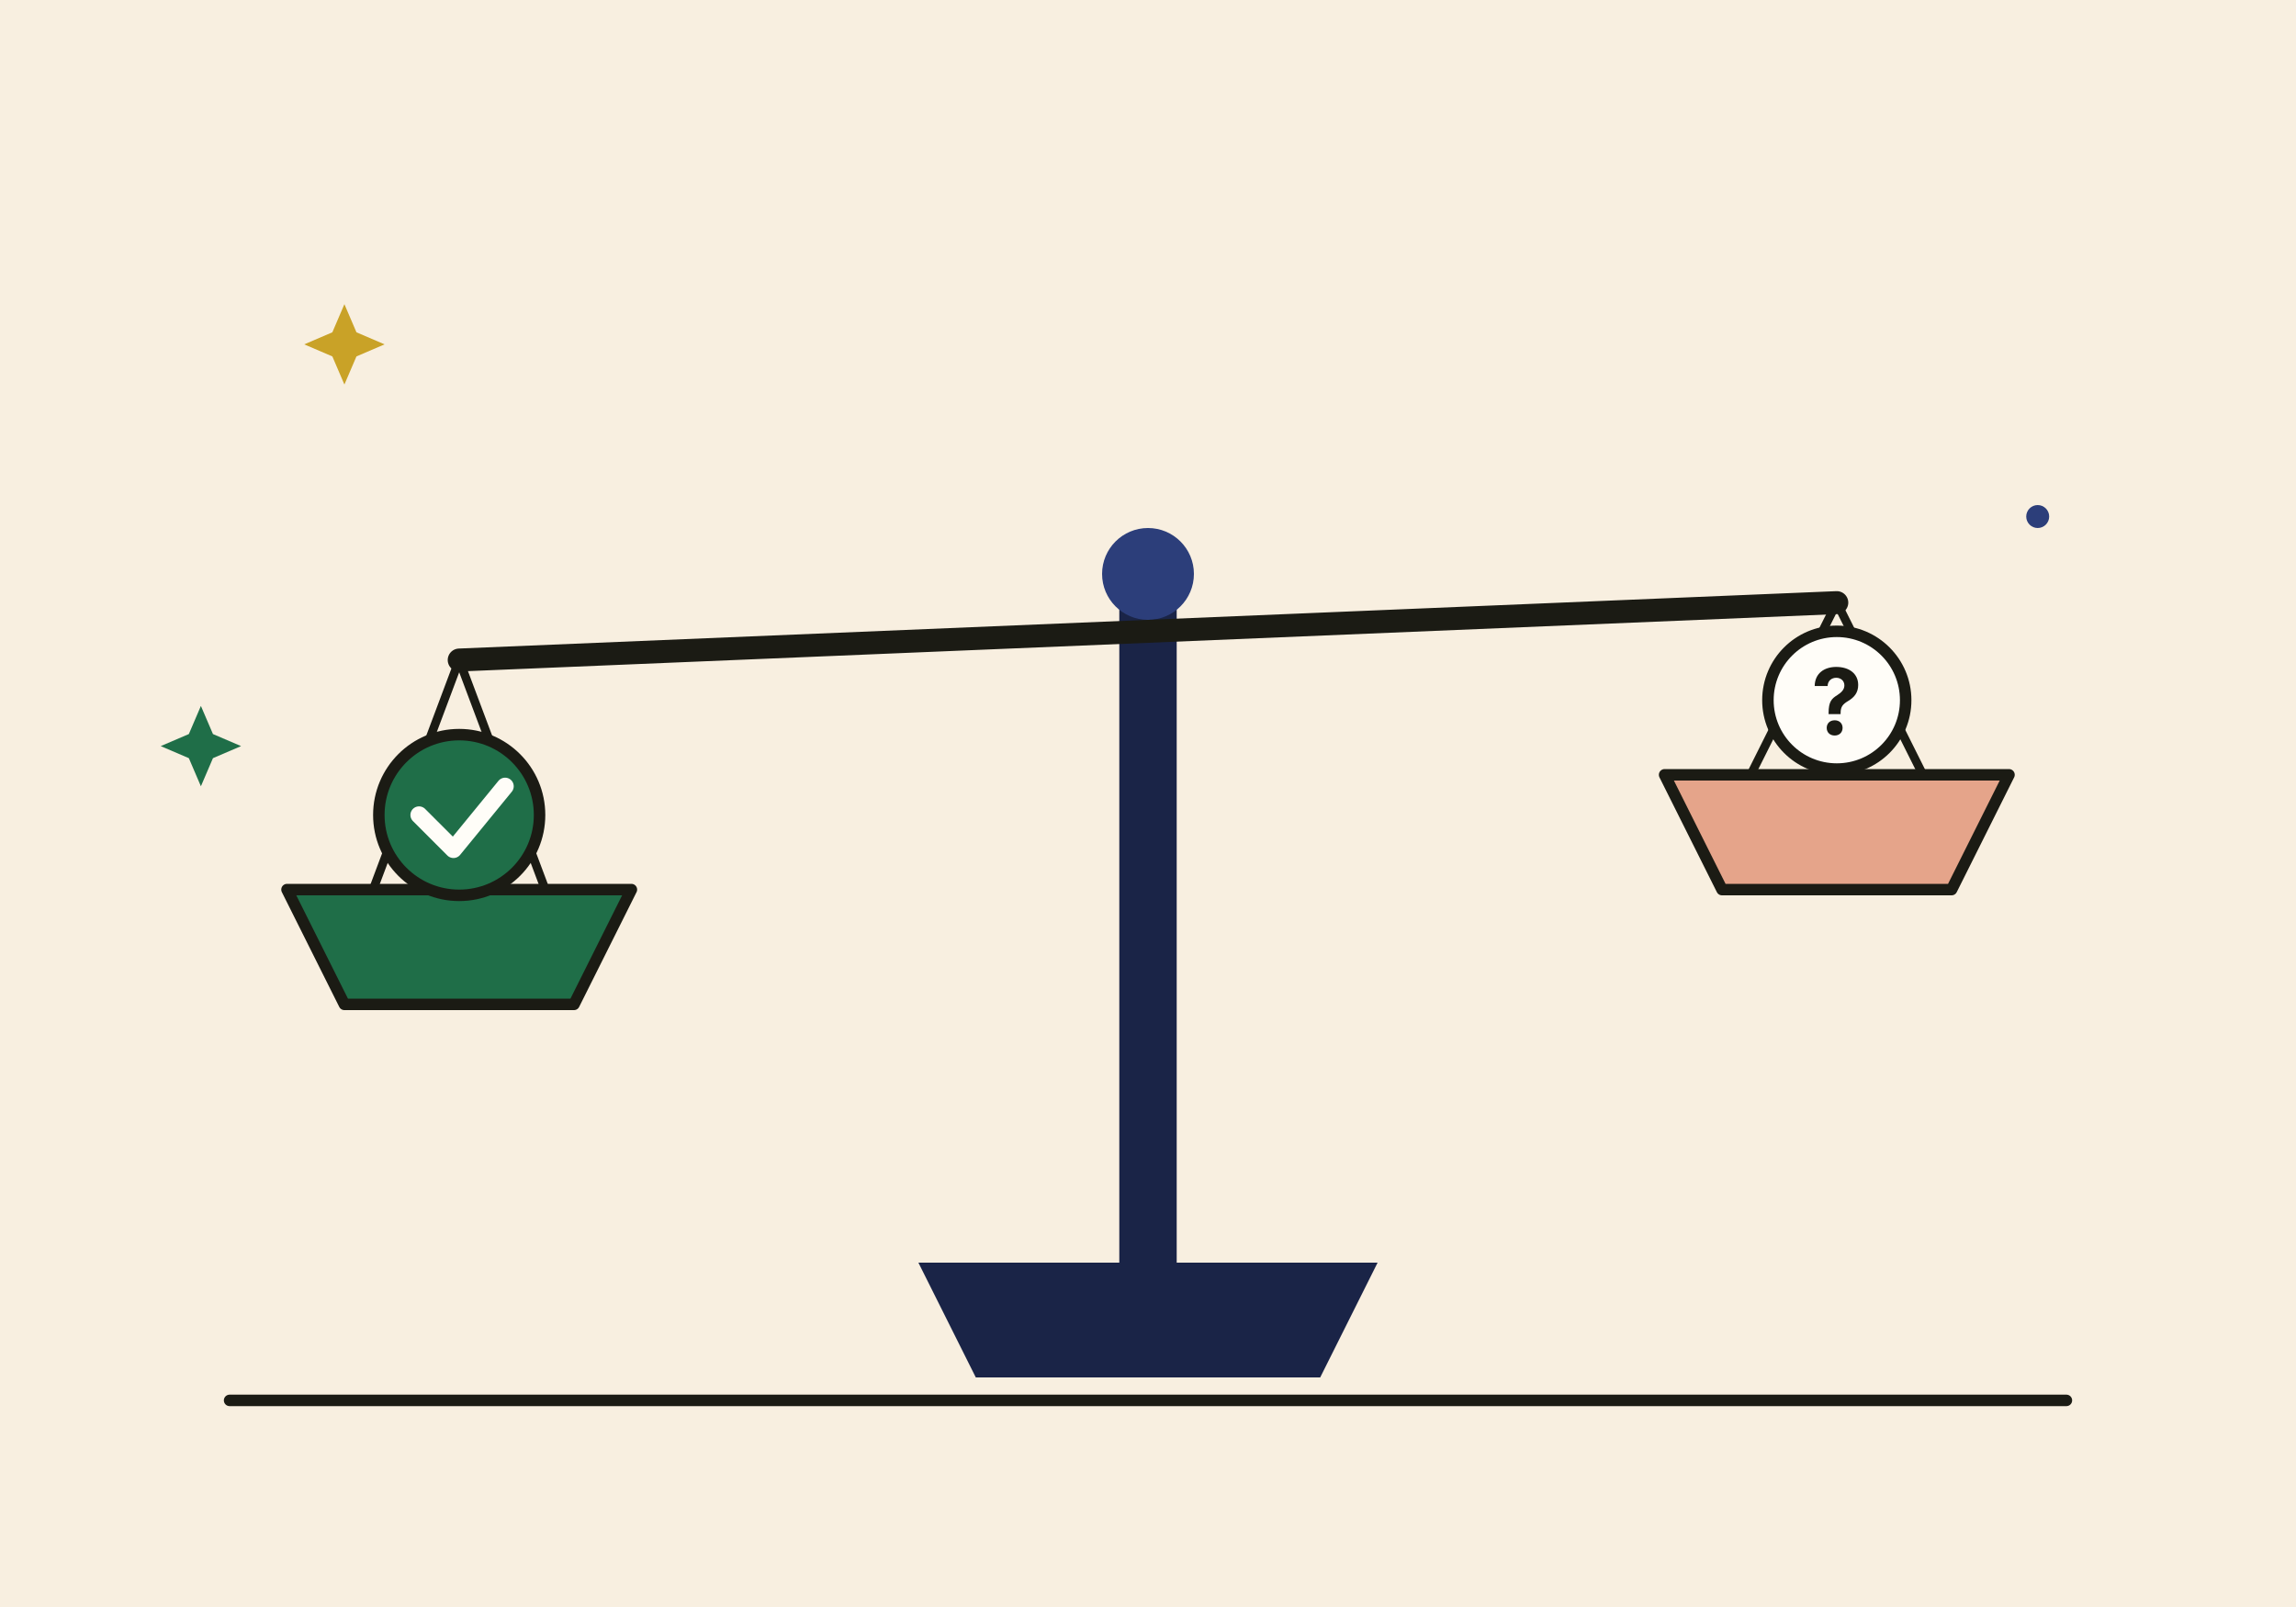
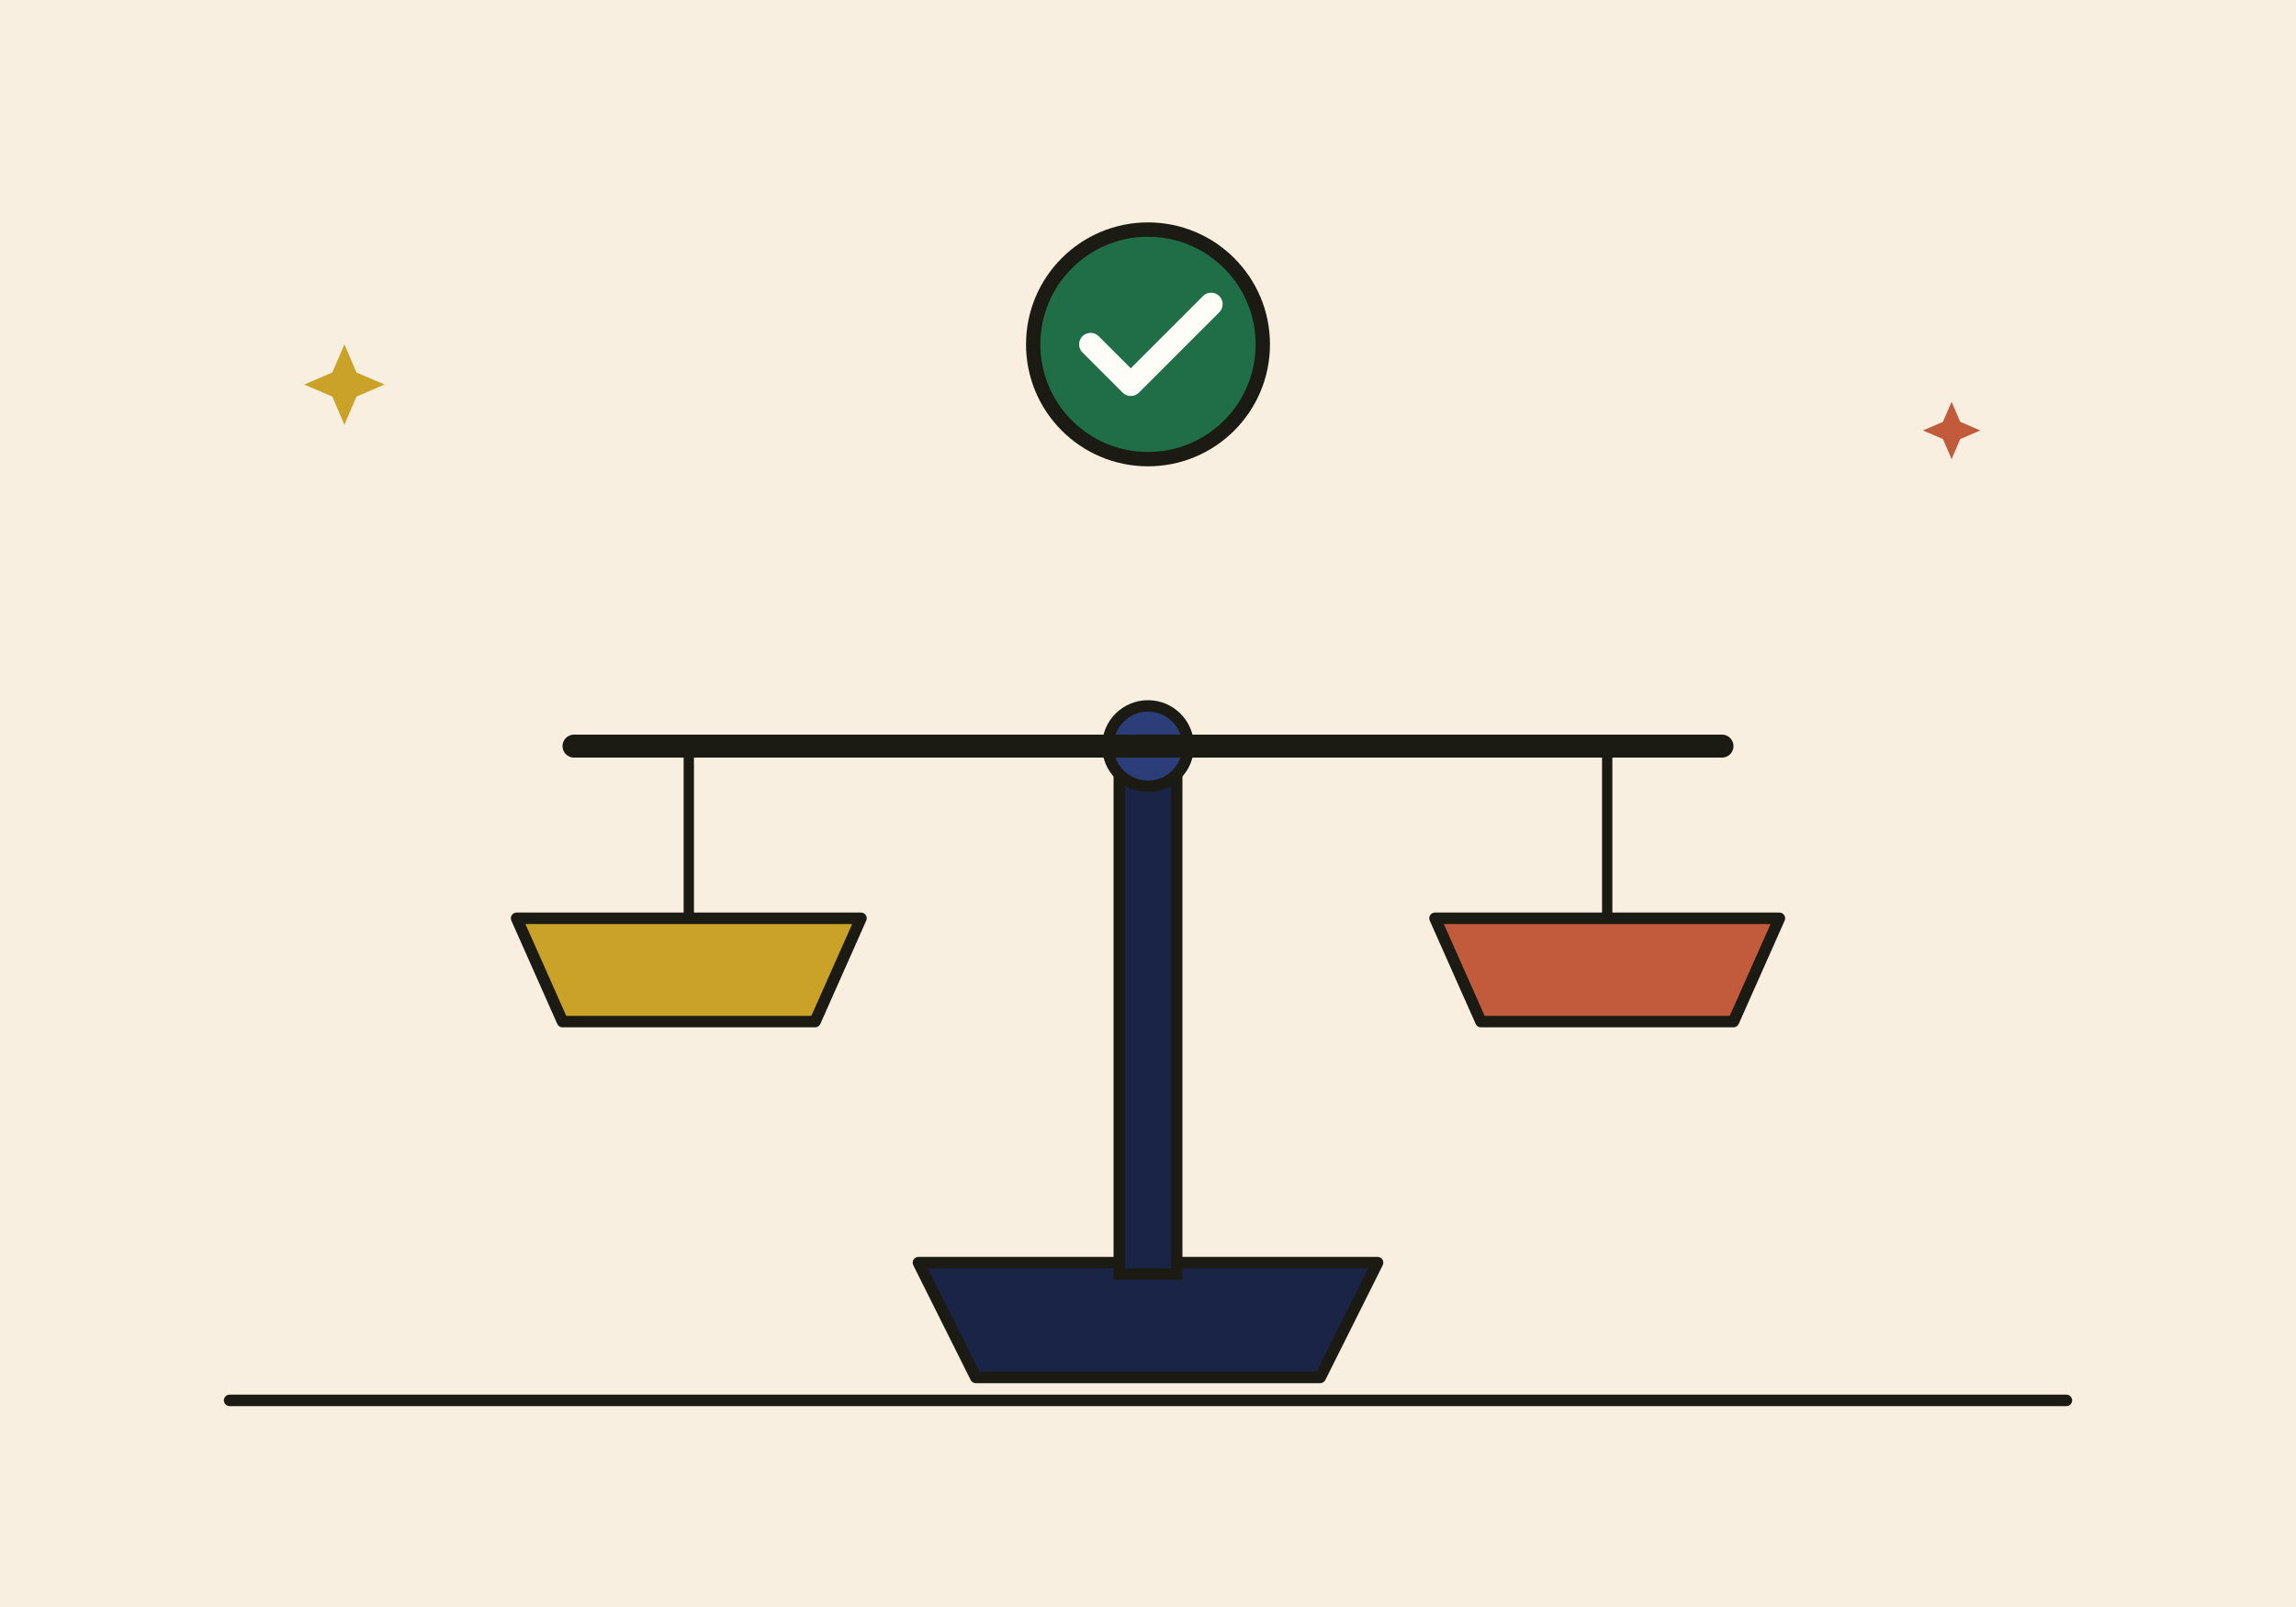
<svg xmlns="http://www.w3.org/2000/svg" viewBox="0 0 400 280" width="400" height="280">
  <rect width="400" height="280" fill="#F8EFE0" />
-   <path d="M60 53 L62.1 57.9 L67 60 L62.1 62.1 L60 67 L57.9 62.1 L53 60 L57.9 57.9 Z" fill="#C9A227" />
-   <circle cx="355" cy="90" r="2" fill="#2C3E7A" />
-   <rect x="195" y="100" width="10" height="120" fill="#1A2447" />
-   <path d="M160 220 L240 220 L230 240 L170 240 Z" fill="#1A2447" />
-   <circle cx="200" cy="100" r="8" fill="#2C3E7A" />
-   <line x1="80" y1="115" x2="320" y2="105" stroke="#1B1B14" stroke-width="4" stroke-linecap="round" />
-   <line x1="80" y1="115" x2="65" y2="155" stroke="#1B1B14" stroke-width="1.5" />
-   <line x1="80" y1="115" x2="95" y2="155" stroke="#1B1B14" stroke-width="1.5" />
-   <path d="M50 155 L110 155 L100 175 L60 175 Z" fill="#1F6E48" stroke="#1B1B14" stroke-width="2" stroke-linejoin="round" />
-   <circle cx="80" cy="142" r="14" fill="#1F6E48" stroke="#1B1B14" stroke-width="2" />
-   <path d="M73 142 L79 148 L88 137" fill="none" stroke="#FFFDF8" stroke-width="3" stroke-linecap="round" stroke-linejoin="round" />
-   <line x1="320" y1="105" x2="305" y2="135" stroke="#1B1B14" stroke-width="1.5" />
-   <line x1="320" y1="105" x2="335" y2="135" stroke="#1B1B14" stroke-width="1.5" />
-   <path d="M290 135 L350 135 L340 155 L300 155 Z" fill="#E5A48A" stroke="#1B1B14" stroke-width="2" stroke-linejoin="round" />
-   <circle cx="320" cy="122" r="12" fill="#FFFDF8" stroke="#1B1B14" stroke-width="2" />
-   <text x="320" y="128" text-anchor="middle" font-family="Inter, sans-serif" font-size="16" font-weight="700" fill="#1B1B14">?</text>
+   <path d="M60 60 L62.1 64.9 L67 67 L62.1 69.1 L60 74 L57.9 69.1 L53 67 L57.9 64.9 Z" fill="#C9A227" />
+   <path d="M340 70 L341.5 73.5 L345 75 L341.5 76.5 L340 80 L338.5 76.5 L335 75 L338.5 73.5 Z" fill="#C25A3C" />
  <line x1="40" y1="244" x2="360" y2="244" stroke="#1B1B14" stroke-width="2" stroke-linecap="round" />
-   <path d="M35 123 L37.1 127.9 L42 130 L37.1 132.1 L35 137 L32.9 132.1 L28 130 L32.9 127.9 Z" fill="#1F6E48" />
+   <circle cx="200" cy="60" r="20" fill="#1F6E48" stroke="#1B1B14" stroke-width="2.5" />
+   <path d="M190 60 L197 67 L211 53" fill="none" stroke="#FFFDF8" stroke-width="4" stroke-linecap="round" stroke-linejoin="round" />
+   <path d="M160 220 L240 220 L230 240 L170 240 Z" fill="#1A2447" stroke="#1B1B14" stroke-width="2" stroke-linejoin="round" />
+   <rect x="195" y="130" width="10" height="92" fill="#1A2447" stroke="#1B1B14" stroke-width="2" />
+   <circle cx="200" cy="130" r="7" fill="#2C3E7A" stroke="#1B1B14" stroke-width="2" />
+   <line x1="100" y1="130" x2="300" y2="130" stroke="#1B1B14" stroke-width="4" stroke-linecap="round" />
+   <line x1="120" y1="130" x2="120" y2="160" stroke="#1B1B14" stroke-width="1.8" stroke-linecap="round" />
+   <line x1="280" y1="130" x2="280" y2="160" stroke="#1B1B14" stroke-width="1.8" stroke-linecap="round" />
+   <path d="M90 160 L150 160 L142 178 L98 178 Z" fill="#C9A227" stroke="#1B1B14" stroke-width="2" stroke-linejoin="round" />
+   <path d="M250 160 L310 160 L302 178 L258 178 Z" fill="#C25A3C" stroke="#1B1B14" stroke-width="2" stroke-linejoin="round" />
</svg>
